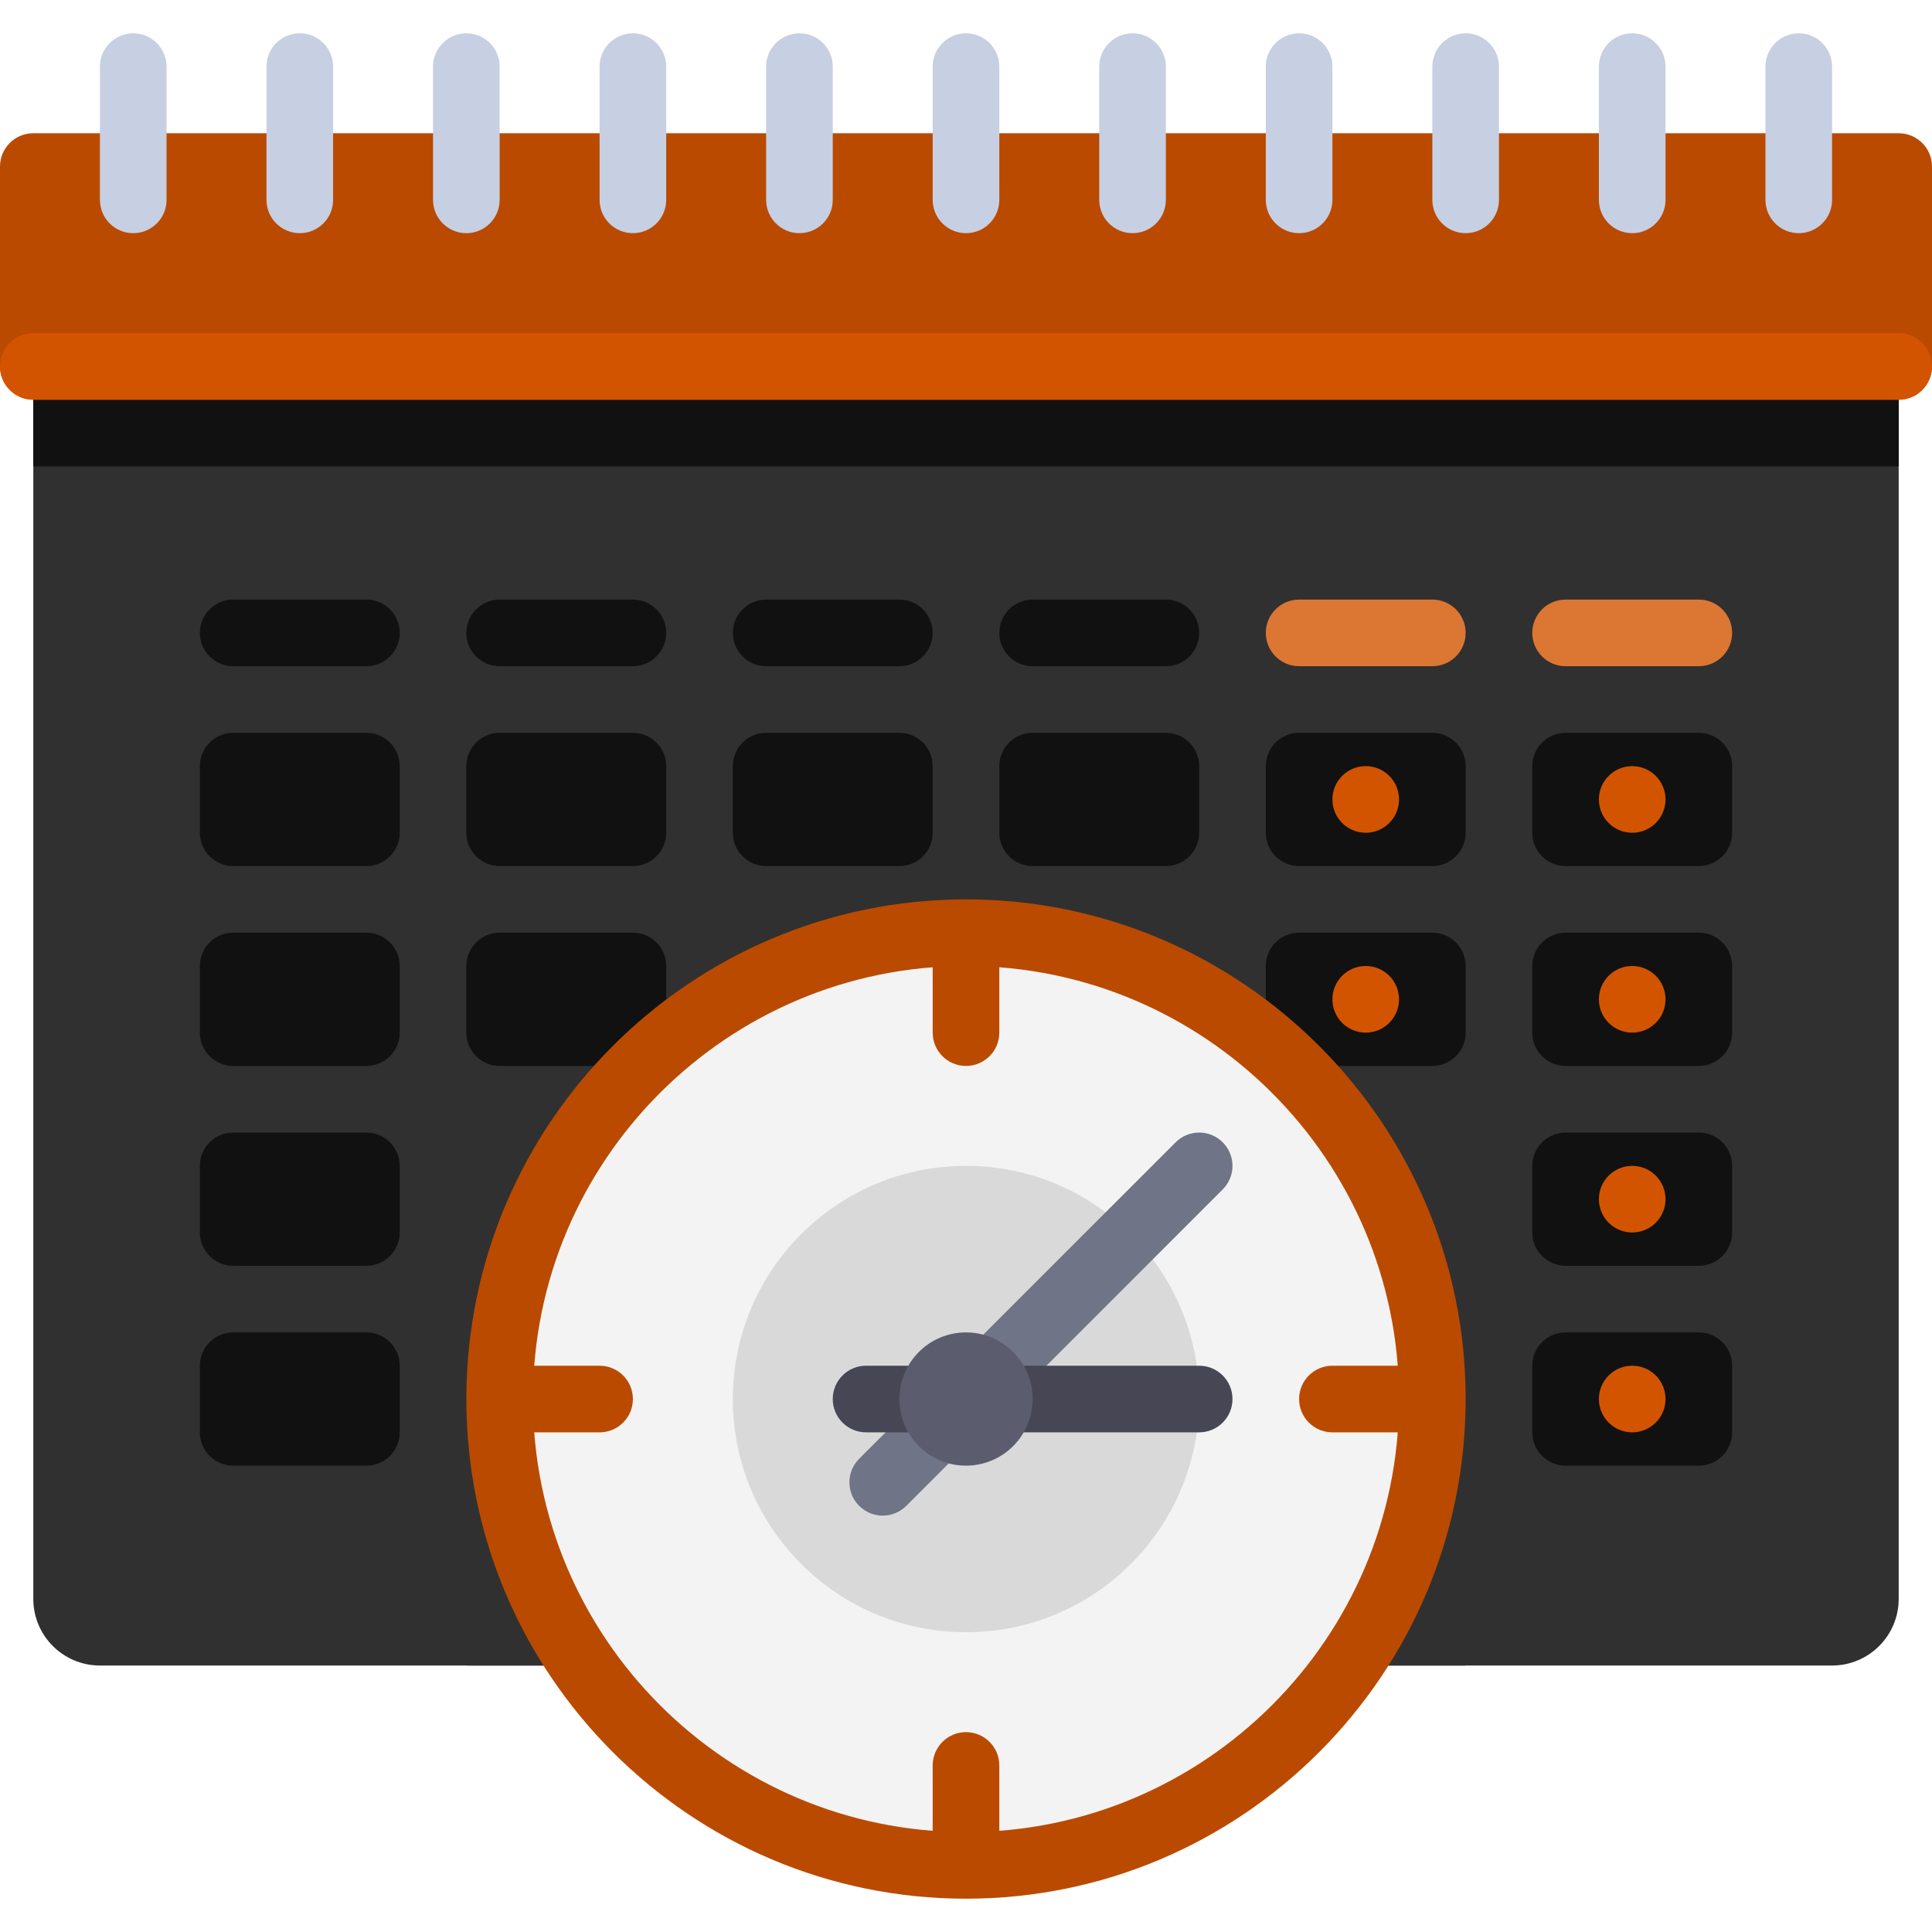
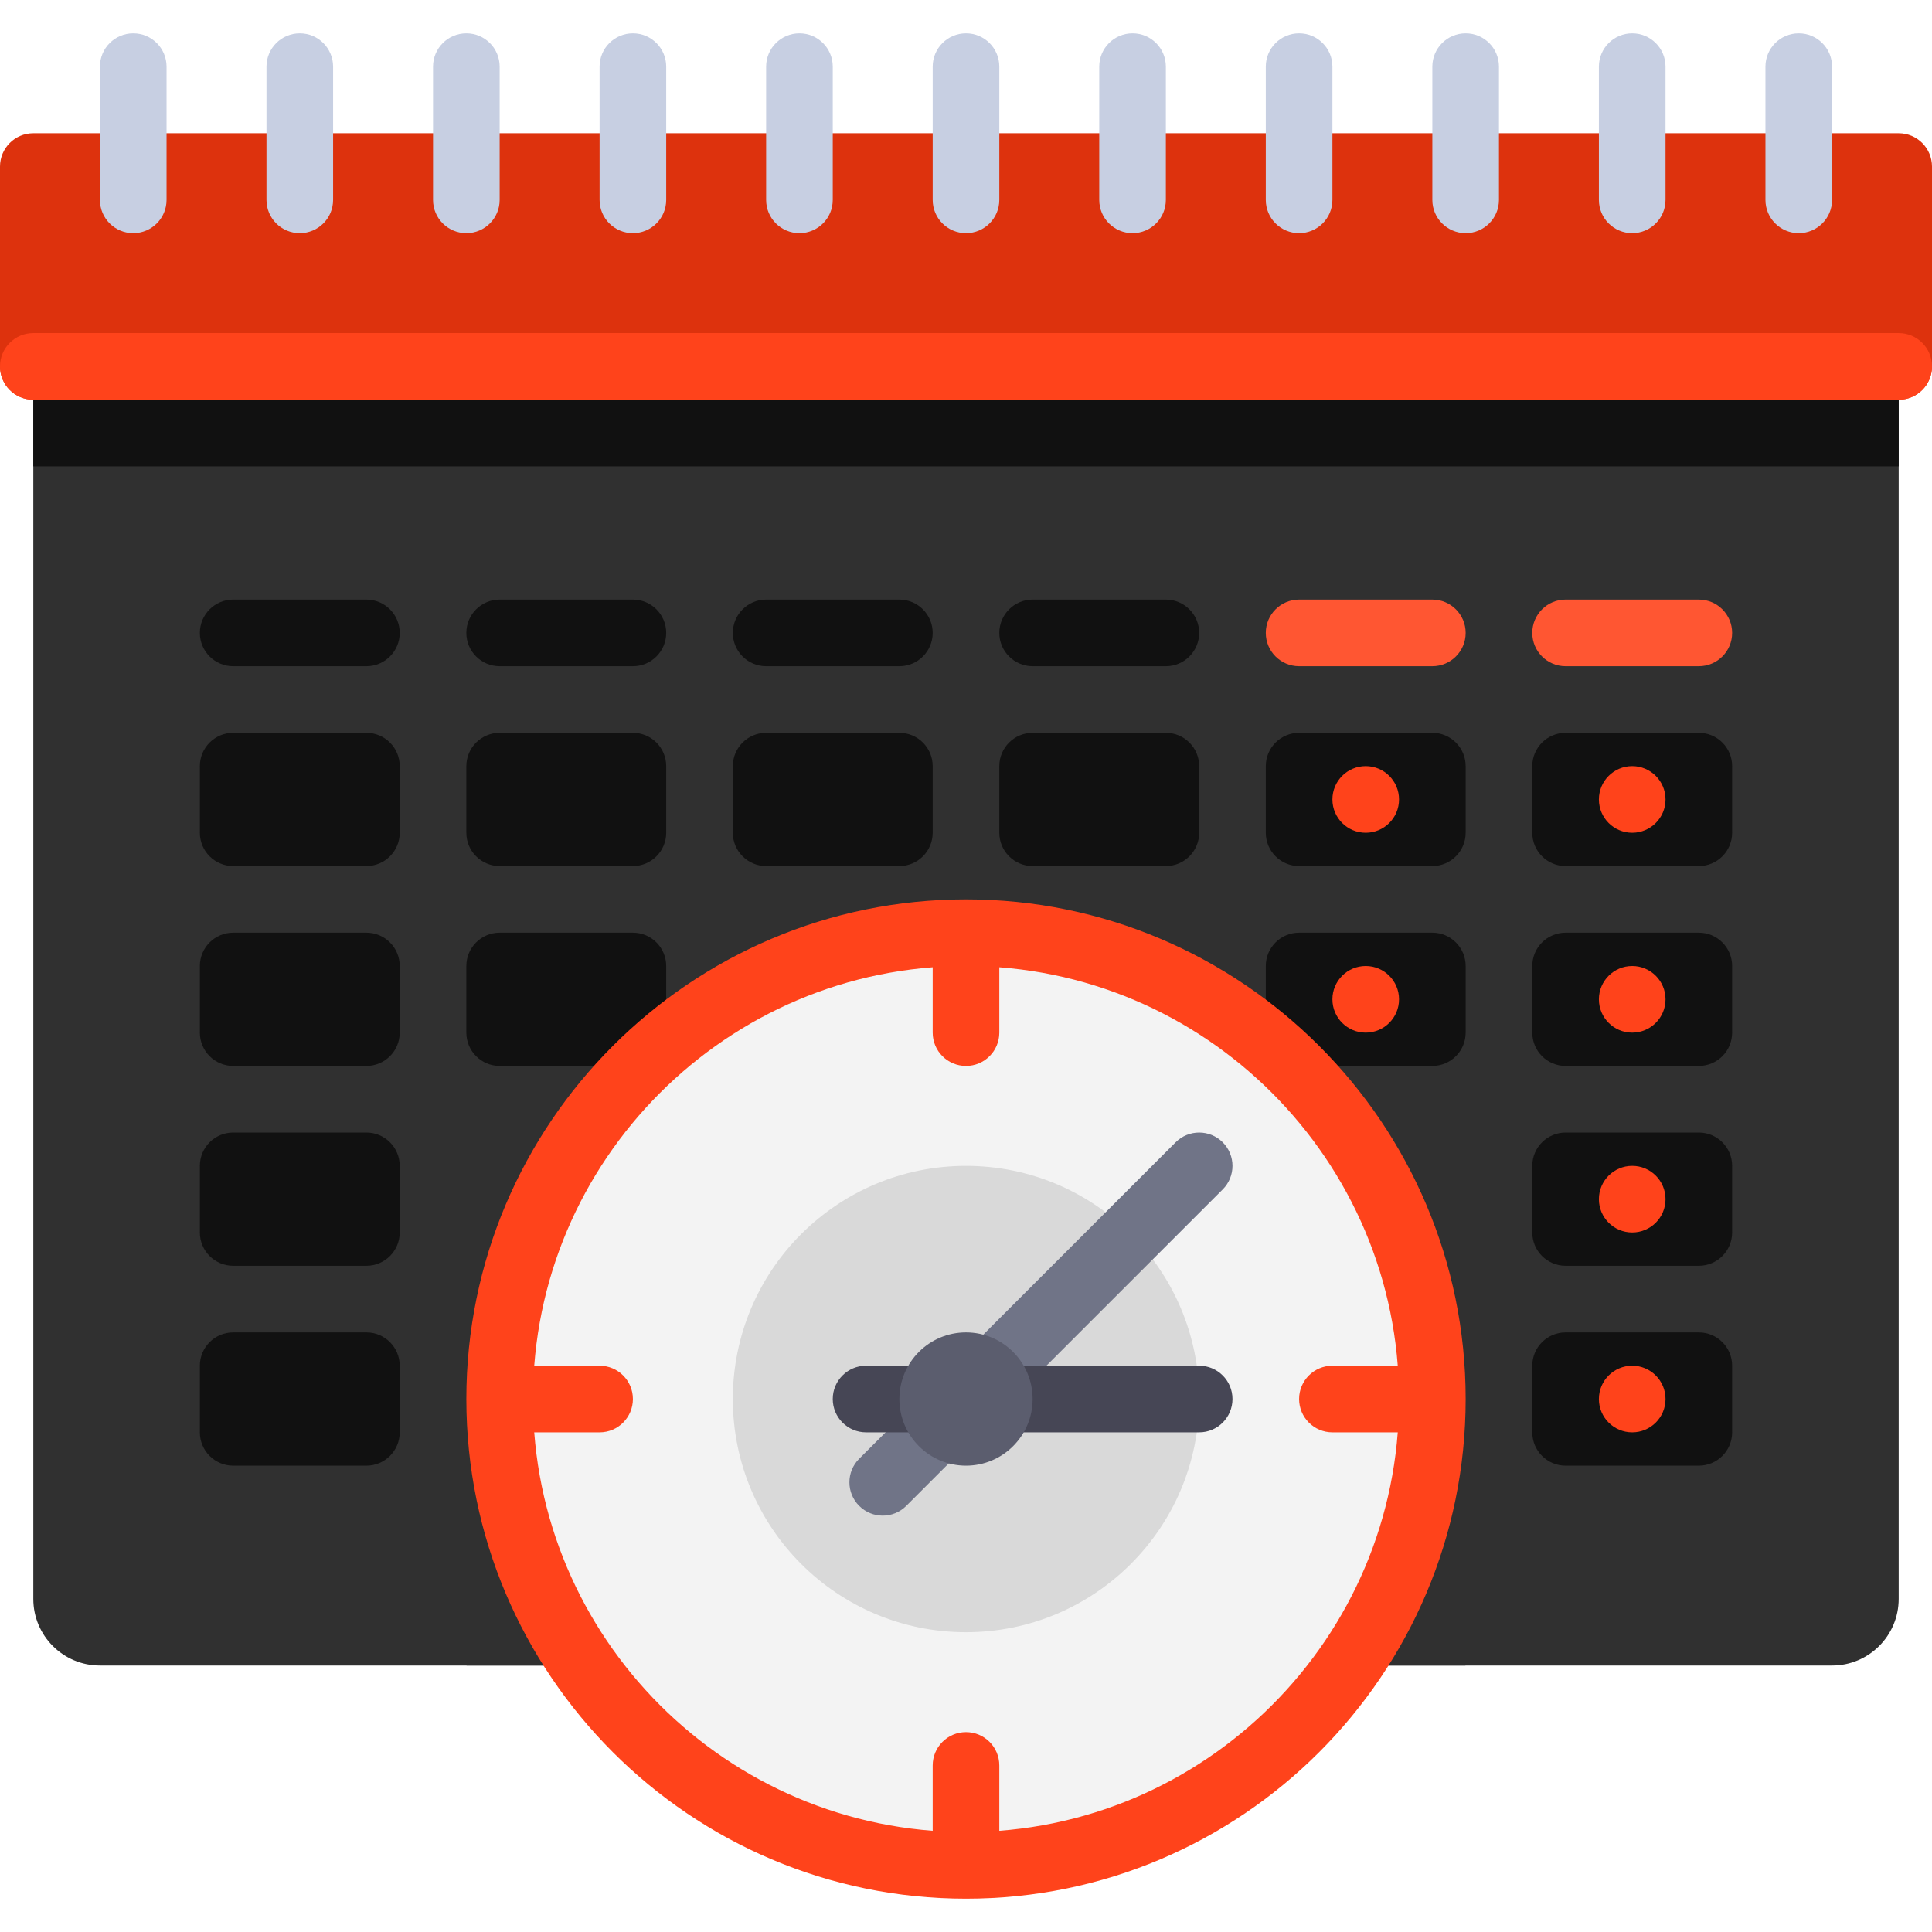
<svg xmlns="http://www.w3.org/2000/svg" version="1.1" id="Layer_1" x="0px" y="0px" viewBox="0 0 512 512" style="enable-background:new 0 0 512 512;" xml:space="preserve">
  <path style="fill:#303030;" d="M485.517,441.379H26.483c-9.751,0-17.655-7.904-17.655-17.655V88.276h494.345v335.448  C503.172,433.475,495.268,441.379,485.517,441.379z" />
  <g>
    <path style="fill:#303030;" d="M256,220.69c-82.748,0-150.069,67.316-150.069,150.069c0,25.523,6.442,49.557,17.727,70.621h264.683   c11.286-21.064,17.728-45.098,17.728-70.621C406.069,288.006,338.748,220.69,256,220.69z" />
    <rect x="8.828" y="88.276" style="fill:#111111;" width="494.345" height="35.31" />
  </g>
-   <path style="fill:#BA4A00;" d="M503.172,105.931H8.828c-4.875,0-8.828-3.953-8.828-8.828V44.138c0-4.875,3.953-8.828,8.828-8.828  h494.345c4.875,0,8.828,3.953,8.828,8.828v52.966C512,101.978,508.047,105.931,503.172,105.931z" />
-   <path style="fill:#D35400;" d="M503.172,105.931H8.828c-4.875,0-8.828-3.953-8.828-8.828l0,0c0-4.875,3.953-8.828,8.828-8.828  h494.345c4.875,0,8.828,3.953,8.828,8.828l0,0C512,101.978,508.047,105.931,503.172,105.931z" />
+   <path style="fill:#DD320D;" d="M503.172,105.931H8.828c-4.875,0-8.828-3.953-8.828-8.828V44.138c0-4.875,3.953-8.828,8.828-8.828  h494.345c4.875,0,8.828,3.953,8.828,8.828v52.966C512,101.978,508.047,105.931,503.172,105.931z" />
+   <path style="fill:#FF431B;" d="M503.172,105.931H8.828c-4.875,0-8.828-3.953-8.828-8.828l0,0c0-4.875,3.953-8.828,8.828-8.828  h494.345c4.875,0,8.828,3.953,8.828,8.828l0,0C512,101.978,508.047,105.931,503.172,105.931z" />
  <g>
    <path style="fill:#C7CFE2;" d="M432.552,61.793c-4.875,0-8.828-3.948-8.828-8.828v-35.31c0-4.879,3.953-8.828,8.828-8.828   s8.828,3.948,8.828,8.828v35.31C441.379,57.845,437.427,61.793,432.552,61.793z" />
    <path style="fill:#C7CFE2;" d="M476.69,61.793c-4.875,0-8.828-3.948-8.828-8.828v-35.31c0-4.879,3.953-8.828,8.828-8.828   c4.875,0,8.828,3.948,8.828,8.828v35.31C485.517,57.845,481.565,61.793,476.69,61.793z" />
    <path style="fill:#C7CFE2;" d="M35.31,61.793c-4.875,0-8.828-3.948-8.828-8.828v-35.31c0-4.879,3.953-8.828,8.828-8.828   s8.828,3.948,8.828,8.828v35.31C44.138,57.845,40.185,61.793,35.31,61.793z" />
    <path style="fill:#C7CFE2;" d="M388.414,61.793c-4.875,0-8.828-3.948-8.828-8.828v-35.31c0-4.879,3.953-8.828,8.828-8.828   s8.828,3.948,8.828,8.828v35.31C397.241,57.845,393.289,61.793,388.414,61.793z" />
    <path style="fill:#C7CFE2;" d="M344.276,61.793c-4.875,0-8.828-3.948-8.828-8.828v-35.31c0-4.879,3.953-8.828,8.828-8.828   c4.875,0,8.828,3.948,8.828,8.828v35.31C353.103,57.845,349.151,61.793,344.276,61.793z" />
    <path style="fill:#C7CFE2;" d="M300.138,61.793c-4.875,0-8.828-3.948-8.828-8.828v-35.31c0-4.879,3.953-8.828,8.828-8.828   s8.828,3.948,8.828,8.828v35.31C308.966,57.845,305.013,61.793,300.138,61.793z" />
    <path style="fill:#C7CFE2;" d="M256,61.793c-4.875,0-8.828-3.948-8.828-8.828v-35.31c0-4.879,3.953-8.828,8.828-8.828   s8.828,3.948,8.828,8.828v35.31C264.828,57.845,260.875,61.793,256,61.793z" />
    <path style="fill:#C7CFE2;" d="M211.862,61.793c-4.875,0-8.828-3.948-8.828-8.828v-35.31c0-4.879,3.953-8.828,8.828-8.828   c4.875,0,8.828,3.948,8.828,8.828v35.31C220.69,57.845,216.737,61.793,211.862,61.793z" />
    <path style="fill:#C7CFE2;" d="M167.724,61.793c-4.875,0-8.828-3.948-8.828-8.828v-35.31c0-4.879,3.953-8.828,8.828-8.828   s8.828,3.948,8.828,8.828v35.31C176.552,57.845,172.599,61.793,167.724,61.793z" />
    <path style="fill:#C7CFE2;" d="M123.586,61.793c-4.875,0-8.828-3.948-8.828-8.828v-35.31c0-4.879,3.953-8.828,8.828-8.828   c4.875,0,8.828,3.948,8.828,8.828v35.31C132.414,57.845,128.461,61.793,123.586,61.793z" />
    <path style="fill:#C7CFE2;" d="M79.448,61.793c-4.875,0-8.828-3.948-8.828-8.828v-35.31c0-4.879,3.953-8.828,8.828-8.828   c4.875,0,8.828,3.948,8.828,8.828v35.31C88.276,57.845,84.323,61.793,79.448,61.793z" />
  </g>
  <g>
    <path style="fill:#111111;" d="M97.103,229.517h-35.31c-4.875,0-8.828-3.953-8.828-8.828v-17.655c0-4.875,3.953-8.828,8.828-8.828   h35.31c4.875,0,8.828,3.953,8.828,8.828v17.655C105.931,225.565,101.978,229.517,97.103,229.517z" />
    <path style="fill:#111111;" d="M97.103,335.448h-35.31c-4.875,0-8.828-3.953-8.828-8.828v-17.655c0-4.875,3.953-8.828,8.828-8.828   h35.31c4.875,0,8.828,3.953,8.828,8.828v17.655C105.931,331.496,101.978,335.448,97.103,335.448z" />
    <path style="fill:#111111;" d="M97.103,282.483h-35.31c-4.875,0-8.828-3.953-8.828-8.828V256c0-4.875,3.953-8.828,8.828-8.828   h35.31c4.875,0,8.828,3.953,8.828,8.828v17.655C105.931,278.53,101.978,282.483,97.103,282.483z" />
    <path style="fill:#111111;" d="M97.103,388.414h-35.31c-4.875,0-8.828-3.953-8.828-8.828v-17.655c0-4.875,3.953-8.828,8.828-8.828   h35.31c4.875,0,8.828,3.953,8.828,8.828v17.655C105.931,384.461,101.978,388.414,97.103,388.414z" />
    <path style="fill:#111111;" d="M167.724,229.517h-35.31c-4.875,0-8.828-3.953-8.828-8.828v-17.655c0-4.875,3.953-8.828,8.828-8.828   h35.31c4.875,0,8.828,3.953,8.828,8.828v17.655C176.552,225.565,172.599,229.517,167.724,229.517z" />
    <path style="fill:#111111;" d="M167.724,282.483h-35.31c-4.875,0-8.828-3.953-8.828-8.828V256c0-4.875,3.953-8.828,8.828-8.828   h35.31c4.875,0,8.828,3.953,8.828,8.828v17.655C176.552,278.53,172.599,282.483,167.724,282.483z" />
    <path style="fill:#111111;" d="M238.345,229.517h-35.31c-4.875,0-8.828-3.953-8.828-8.828v-17.655c0-4.875,3.953-8.828,8.828-8.828   h35.31c4.875,0,8.828,3.953,8.828,8.828v17.655C247.172,225.565,243.22,229.517,238.345,229.517z" />
    <path style="fill:#111111;" d="M308.966,229.517h-35.31c-4.875,0-8.828-3.953-8.828-8.828v-17.655c0-4.875,3.953-8.828,8.828-8.828   h35.31c4.875,0,8.828,3.953,8.828,8.828v17.655C317.793,225.565,313.841,229.517,308.966,229.517z" />
    <path style="fill:#111111;" d="M379.586,229.517h-35.31c-4.875,0-8.828-3.953-8.828-8.828v-17.655c0-4.875,3.953-8.828,8.828-8.828   h35.31c4.875,0,8.828,3.953,8.828,8.828v17.655C388.414,225.565,384.461,229.517,379.586,229.517z" />
    <path style="fill:#111111;" d="M379.586,282.483h-35.31c-4.875,0-8.828-3.953-8.828-8.828V256c0-4.875,3.953-8.828,8.828-8.828   h35.31c4.875,0,8.828,3.953,8.828,8.828v17.655C388.414,278.53,384.461,282.483,379.586,282.483z" />
    <path style="fill:#111111;" d="M450.207,229.517h-35.31c-4.875,0-8.828-3.953-8.828-8.828v-17.655c0-4.875,3.953-8.828,8.828-8.828   h35.31c4.875,0,8.828,3.953,8.828,8.828v17.655C459.034,225.565,455.082,229.517,450.207,229.517z" />
    <path style="fill:#111111;" d="M450.207,335.448h-35.31c-4.875,0-8.828-3.953-8.828-8.828v-17.655c0-4.875,3.953-8.828,8.828-8.828   h35.31c4.875,0,8.828,3.953,8.828,8.828v17.655C459.034,331.496,455.082,335.448,450.207,335.448z" />
    <path style="fill:#111111;" d="M450.207,282.483h-35.31c-4.875,0-8.828-3.953-8.828-8.828V256c0-4.875,3.953-8.828,8.828-8.828   h35.31c4.875,0,8.828,3.953,8.828,8.828v17.655C459.034,278.53,455.082,282.483,450.207,282.483z" />
    <path style="fill:#111111;" d="M450.207,388.414h-35.31c-4.875,0-8.828-3.953-8.828-8.828v-17.655c0-4.875,3.953-8.828,8.828-8.828   h35.31c4.875,0,8.828,3.953,8.828,8.828v17.655C459.034,384.461,455.082,388.414,450.207,388.414z" />
  </g>
  <g>
    <path style="fill:#111111;" d="M97.103,176.552h-35.31c-4.875,0-8.828-3.953-8.828-8.828l0,0c0-4.875,3.953-8.828,8.828-8.828   h35.31c4.875,0,8.828,3.953,8.828,8.828l0,0C105.931,172.599,101.978,176.552,97.103,176.552z" />
    <path style="fill:#111111;" d="M167.724,176.552h-35.31c-4.875,0-8.828-3.953-8.828-8.828l0,0c0-4.875,3.953-8.828,8.828-8.828   h35.31c4.875,0,8.828,3.953,8.828,8.828l0,0C176.552,172.599,172.599,176.552,167.724,176.552z" />
    <path style="fill:#111111;" d="M238.345,176.552h-35.31c-4.875,0-8.828-3.953-8.828-8.828l0,0c0-4.875,3.953-8.828,8.828-8.828   h35.31c4.875,0,8.828,3.953,8.828,8.828l0,0C247.172,172.599,243.22,176.552,238.345,176.552z" />
    <path style="fill:#111111;" d="M308.966,176.552h-35.31c-4.875,0-8.828-3.953-8.828-8.828l0,0c0-4.875,3.953-8.828,8.828-8.828   h35.31c4.875,0,8.828,3.953,8.828,8.828l0,0C317.793,172.599,313.841,176.552,308.966,176.552z" />
  </g>
  <g>
-     <path style="fill:#DC7633;" d="M379.586,176.552h-35.31c-4.875,0-8.828-3.953-8.828-8.828l0,0c0-4.875,3.953-8.828,8.828-8.828   h35.31c4.875,0,8.828,3.953,8.828,8.828l0,0C388.414,172.599,384.461,176.552,379.586,176.552z" />
-     <path style="fill:#DC7633 ;" d="M450.207,176.552h-35.31c-4.875,0-8.828-3.953-8.828-8.828l0,0c0-4.875,3.953-8.828,8.828-8.828   h35.31c4.875,0,8.828,3.953,8.828,8.828l0,0C459.034,172.599,455.082,176.552,450.207,176.552z" />
-     <circle style="fill:#D35400;" cx="361.931" cy="211.862" r="8.828" />
-     <circle style="fill:#D35400;" cx="432.552" cy="211.862" r="8.828" />
-     <circle style="fill:#D35400;" cx="361.931" cy="264.828" r="8.828" />
-     <circle style="fill:#D35400;" cx="432.552" cy="264.828" r="8.828" />
-     <circle style="fill:#D35400;" cx="432.552" cy="317.793" r="8.828" />
-     <circle style="fill:#D35400;" cx="432.552" cy="370.759" r="8.828" />
+     <path style="fill:#FF5632;" d="M379.586,176.552h-35.31c-4.875,0-8.828-3.953-8.828-8.828l0,0c0-4.875,3.953-8.828,8.828-8.828   h35.31c4.875,0,8.828,3.953,8.828,8.828l0,0C388.414,172.599,384.461,176.552,379.586,176.552z" />
+     <path style="fill:#FF5632;" d="M450.207,176.552h-35.31c-4.875,0-8.828-3.953-8.828-8.828l0,0c0-4.875,3.953-8.828,8.828-8.828   h35.31c4.875,0,8.828,3.953,8.828,8.828l0,0C459.034,172.599,455.082,176.552,450.207,176.552z" />
+     <circle style="fill:#FF431B;" cx="361.931" cy="211.862" r="8.828" />
+     <circle style="fill:#FF431B;" cx="432.552" cy="211.862" r="8.828" />
+     <circle style="fill:#FF431B;" cx="361.931" cy="264.828" r="8.828" />
+     <circle style="fill:#FF431B;" cx="432.552" cy="264.828" r="8.828" />
+     <circle style="fill:#FF431B;" cx="432.552" cy="317.793" r="8.828" />
+     <circle style="fill:#FF431B;" cx="432.552" cy="370.759" r="8.828" />
  </g>
  <circle style="fill:#F3F3F3;" cx="256" cy="370.759" r="123.586" />
  <circle style="fill:#D9D9D9;" cx="256" cy="370.759" r="61.793" />
  <path style="fill:#707487;" d="M233.931,401.655c-2.259,0-4.518-0.862-6.241-2.586c-3.448-3.448-3.448-9.035,0-12.483l83.862-83.862  c3.448-3.448,9.035-3.448,12.483,0s3.448,9.035,0,12.483l-83.862,83.862C238.449,400.793,236.19,401.655,233.931,401.655z" />
  <path style="fill:#464655;" d="M317.793,379.586h-88.276c-4.875,0-8.828-3.948-8.828-8.828c0-4.879,3.953-8.828,8.828-8.828h88.276  c4.875,0,8.828,3.948,8.828,8.828C326.621,375.638,322.668,379.586,317.793,379.586z" />
  <circle style="fill:#5B5D6E;" cx="256" cy="370.759" r="17.655" />
-   <path style="fill:#BA4A00 ;" d="M256,503.172c-73.013,0-132.414-59.396-132.414-132.414S182.987,238.345,256,238.345  s132.414,59.396,132.414,132.414S329.013,503.172,256,503.172z M256,256c-63.281,0-114.759,51.482-114.759,114.759  S192.719,485.517,256,485.517s114.759-51.482,114.759-114.759S319.281,256,256,256z" />
+   <path style="fill:#FF431B;" d="M256,503.172c-73.013,0-132.414-59.396-132.414-132.414S182.987,238.345,256,238.345  s132.414,59.396,132.414,132.414S329.013,503.172,256,503.172z M256,256c-63.281,0-114.759,51.482-114.759,114.759  S192.719,485.517,256,485.517s114.759-51.482,114.759-114.759S319.281,256,256,256z" />
  <g>
-     <path style="fill:#BA4A00 ;" d="M158.897,361.931h-17.655c-4.875,0-8.828,3.953-8.828,8.828l0,0c0,4.875,3.953,8.828,8.828,8.828   h17.655c4.875,0,8.828-3.948,8.828-8.828C167.724,365.879,163.772,361.931,158.897,361.931z" />
-     <path style="fill:#BA4A00 ;" d="M370.759,361.931h-17.655c-4.875,0-8.828,3.953-8.828,8.828l0,0c0,4.875,3.953,8.828,8.828,8.828   h17.655c4.875,0,8.828-3.948,8.828-8.828C379.586,365.879,375.634,361.931,370.759,361.931z" />
-     <path style="fill:#BA4A00 ;" d="M264.828,273.655V256c0-4.875-3.953-8.828-8.828-8.828l0,0c-4.875,0-8.828,3.953-8.828,8.828v17.655   c0,4.875,3.948,8.828,8.828,8.828C260.879,282.483,264.828,278.53,264.828,273.655z" />
-     <path style="fill:#BA4A00 ;" d="M264.828,485.517v-17.655c0-4.875-3.953-8.828-8.828-8.828l0,0c-4.875,0-8.828,3.953-8.828,8.828   v17.655c0,4.875,3.948,8.828,8.828,8.828C260.879,494.345,264.828,490.392,264.828,485.517z" />
+     <path style="fill:#FF431B;" d="M158.897,361.931h-17.655c-4.875,0-8.828,3.953-8.828,8.828l0,0c0,4.875,3.953,8.828,8.828,8.828   h17.655c4.875,0,8.828-3.948,8.828-8.828C167.724,365.879,163.772,361.931,158.897,361.931z" />
+     <path style="fill:#FF431B;" d="M370.759,361.931h-17.655c-4.875,0-8.828,3.953-8.828,8.828l0,0c0,4.875,3.953,8.828,8.828,8.828   h17.655c4.875,0,8.828-3.948,8.828-8.828C379.586,365.879,375.634,361.931,370.759,361.931z" />
+     <path style="fill:#FF431B;" d="M264.828,273.655V256c0-4.875-3.953-8.828-8.828-8.828l0,0c-4.875,0-8.828,3.953-8.828,8.828v17.655   c0,4.875,3.948,8.828,8.828,8.828C260.879,282.483,264.828,278.53,264.828,273.655z" />
+     <path style="fill:#FF431B;" d="M264.828,485.517v-17.655c0-4.875-3.953-8.828-8.828-8.828l0,0c-4.875,0-8.828,3.953-8.828,8.828   v17.655c0,4.875,3.948,8.828,8.828,8.828C260.879,494.345,264.828,490.392,264.828,485.517z" />
  </g>
  <g>
</g>
  <g>
</g>
  <g>
</g>
  <g>
</g>
  <g>
</g>
  <g>
</g>
  <g>
</g>
  <g>
</g>
  <g>
</g>
  <g>
</g>
  <g>
</g>
  <g>
</g>
  <g>
</g>
  <g>
</g>
  <g>
</g>
</svg>
